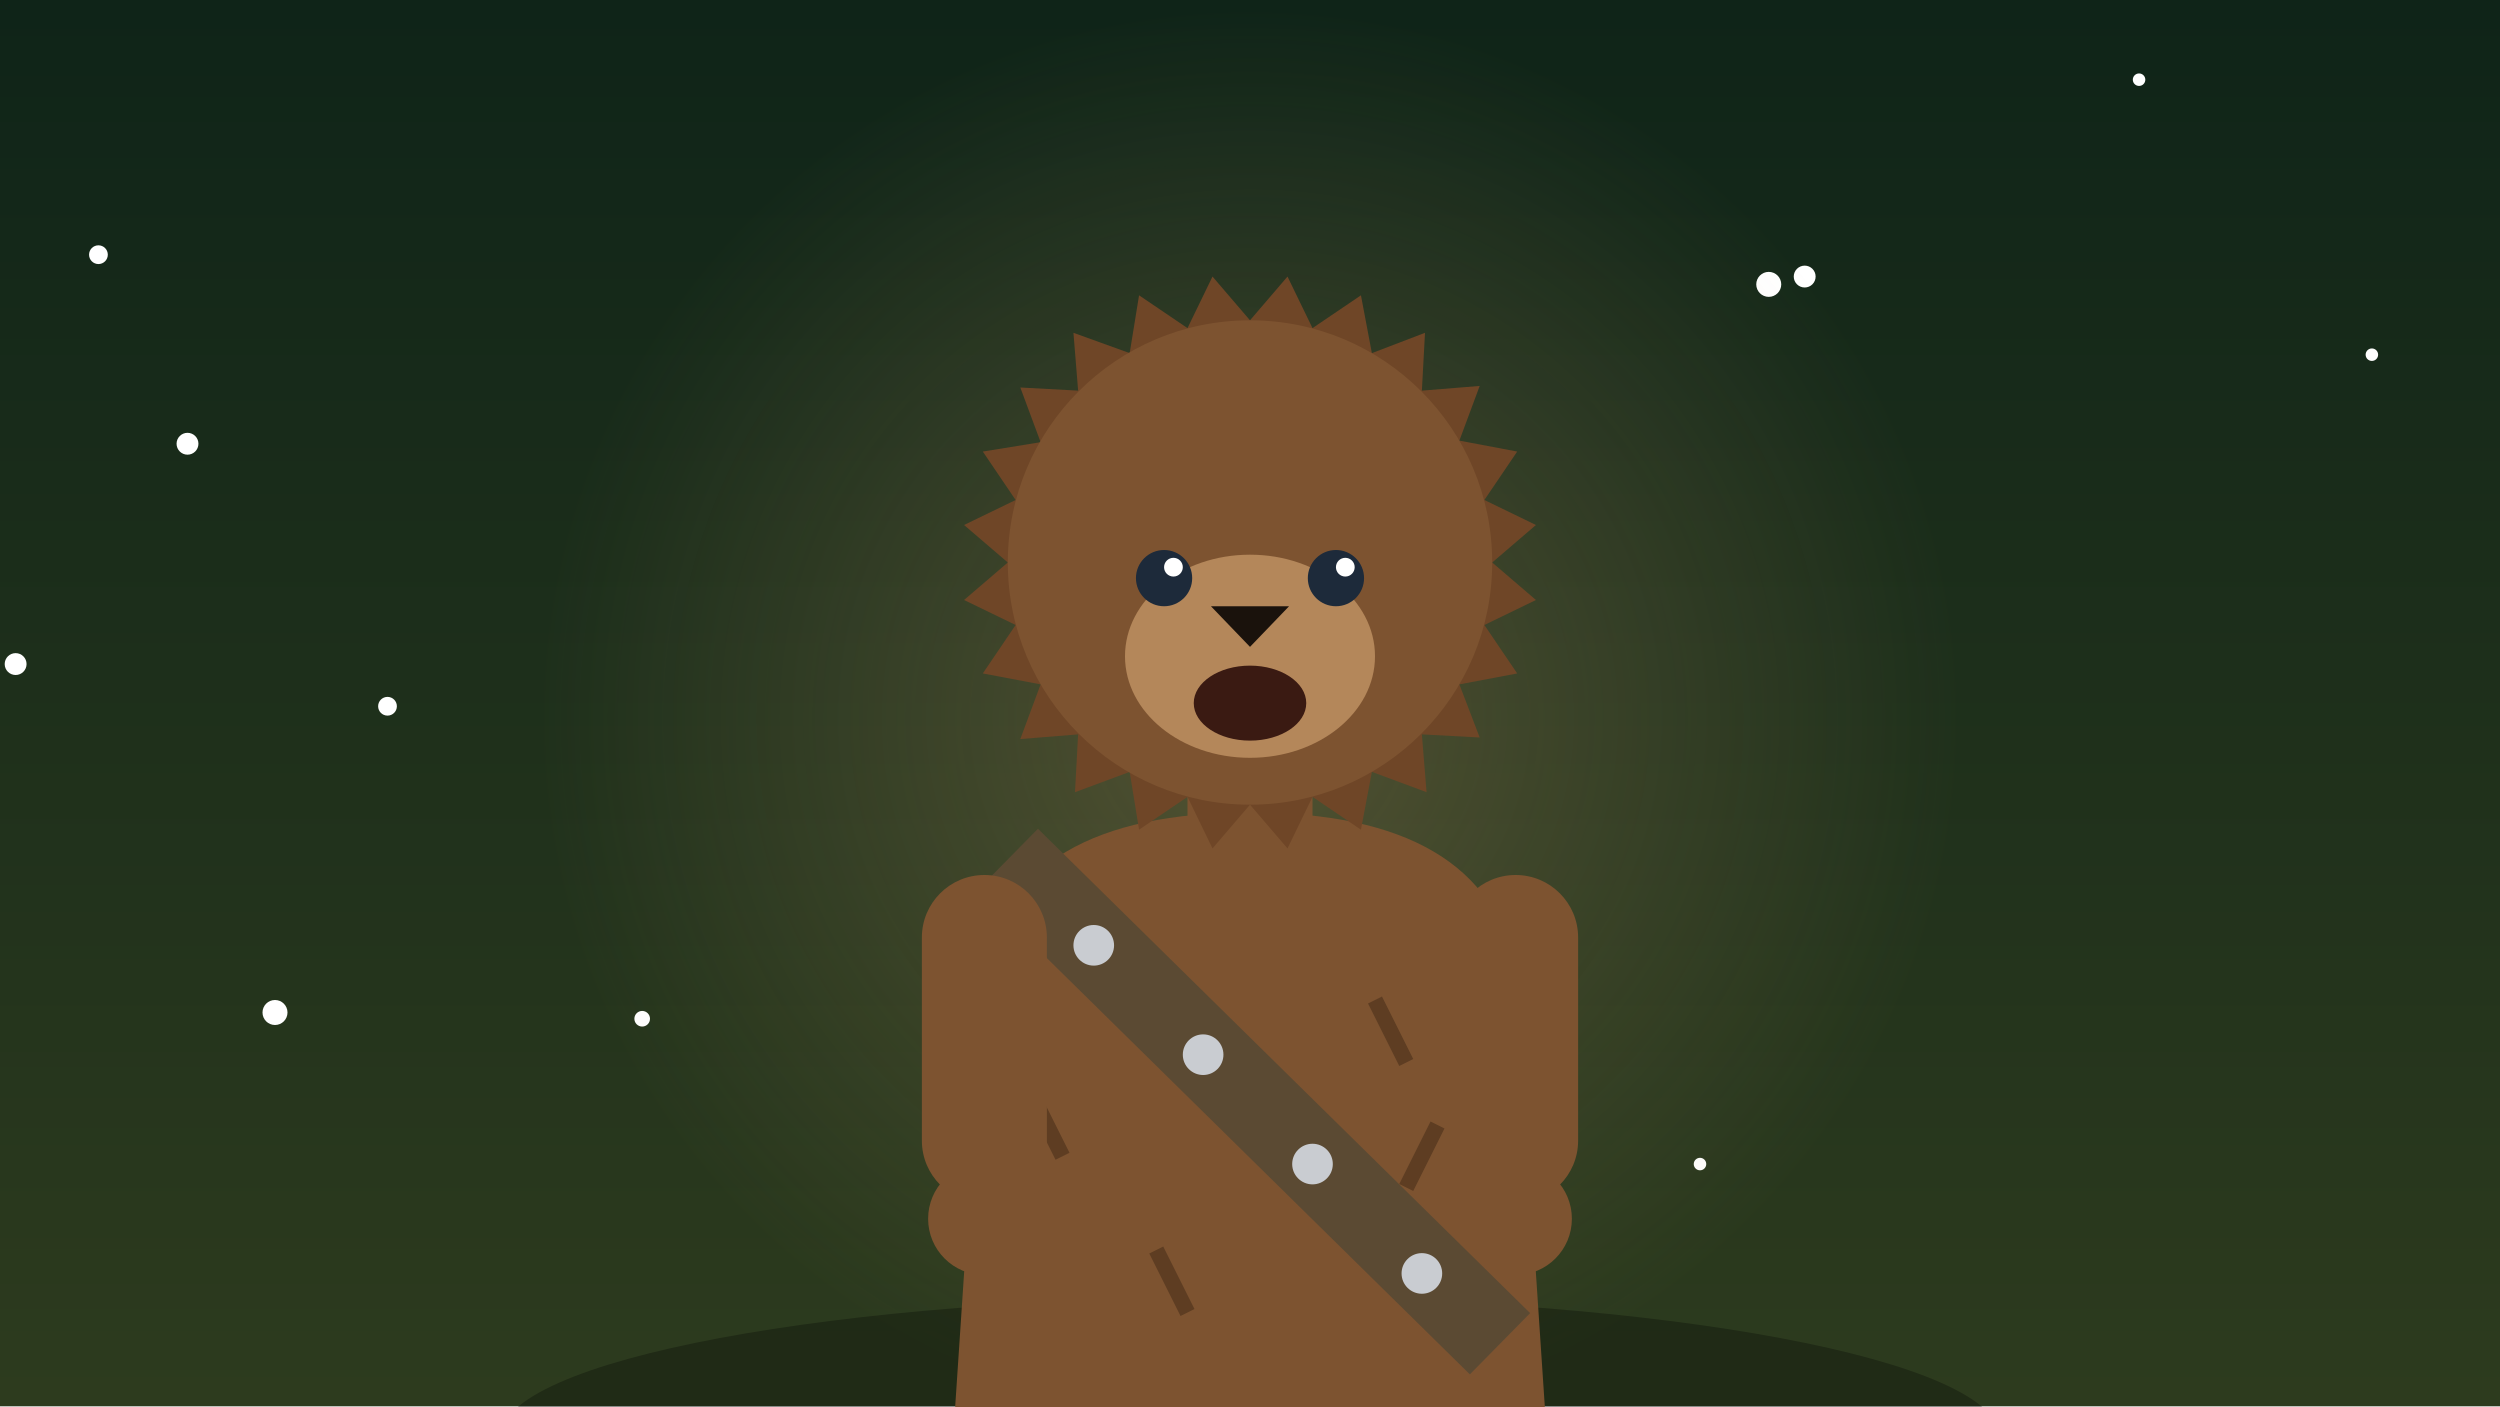
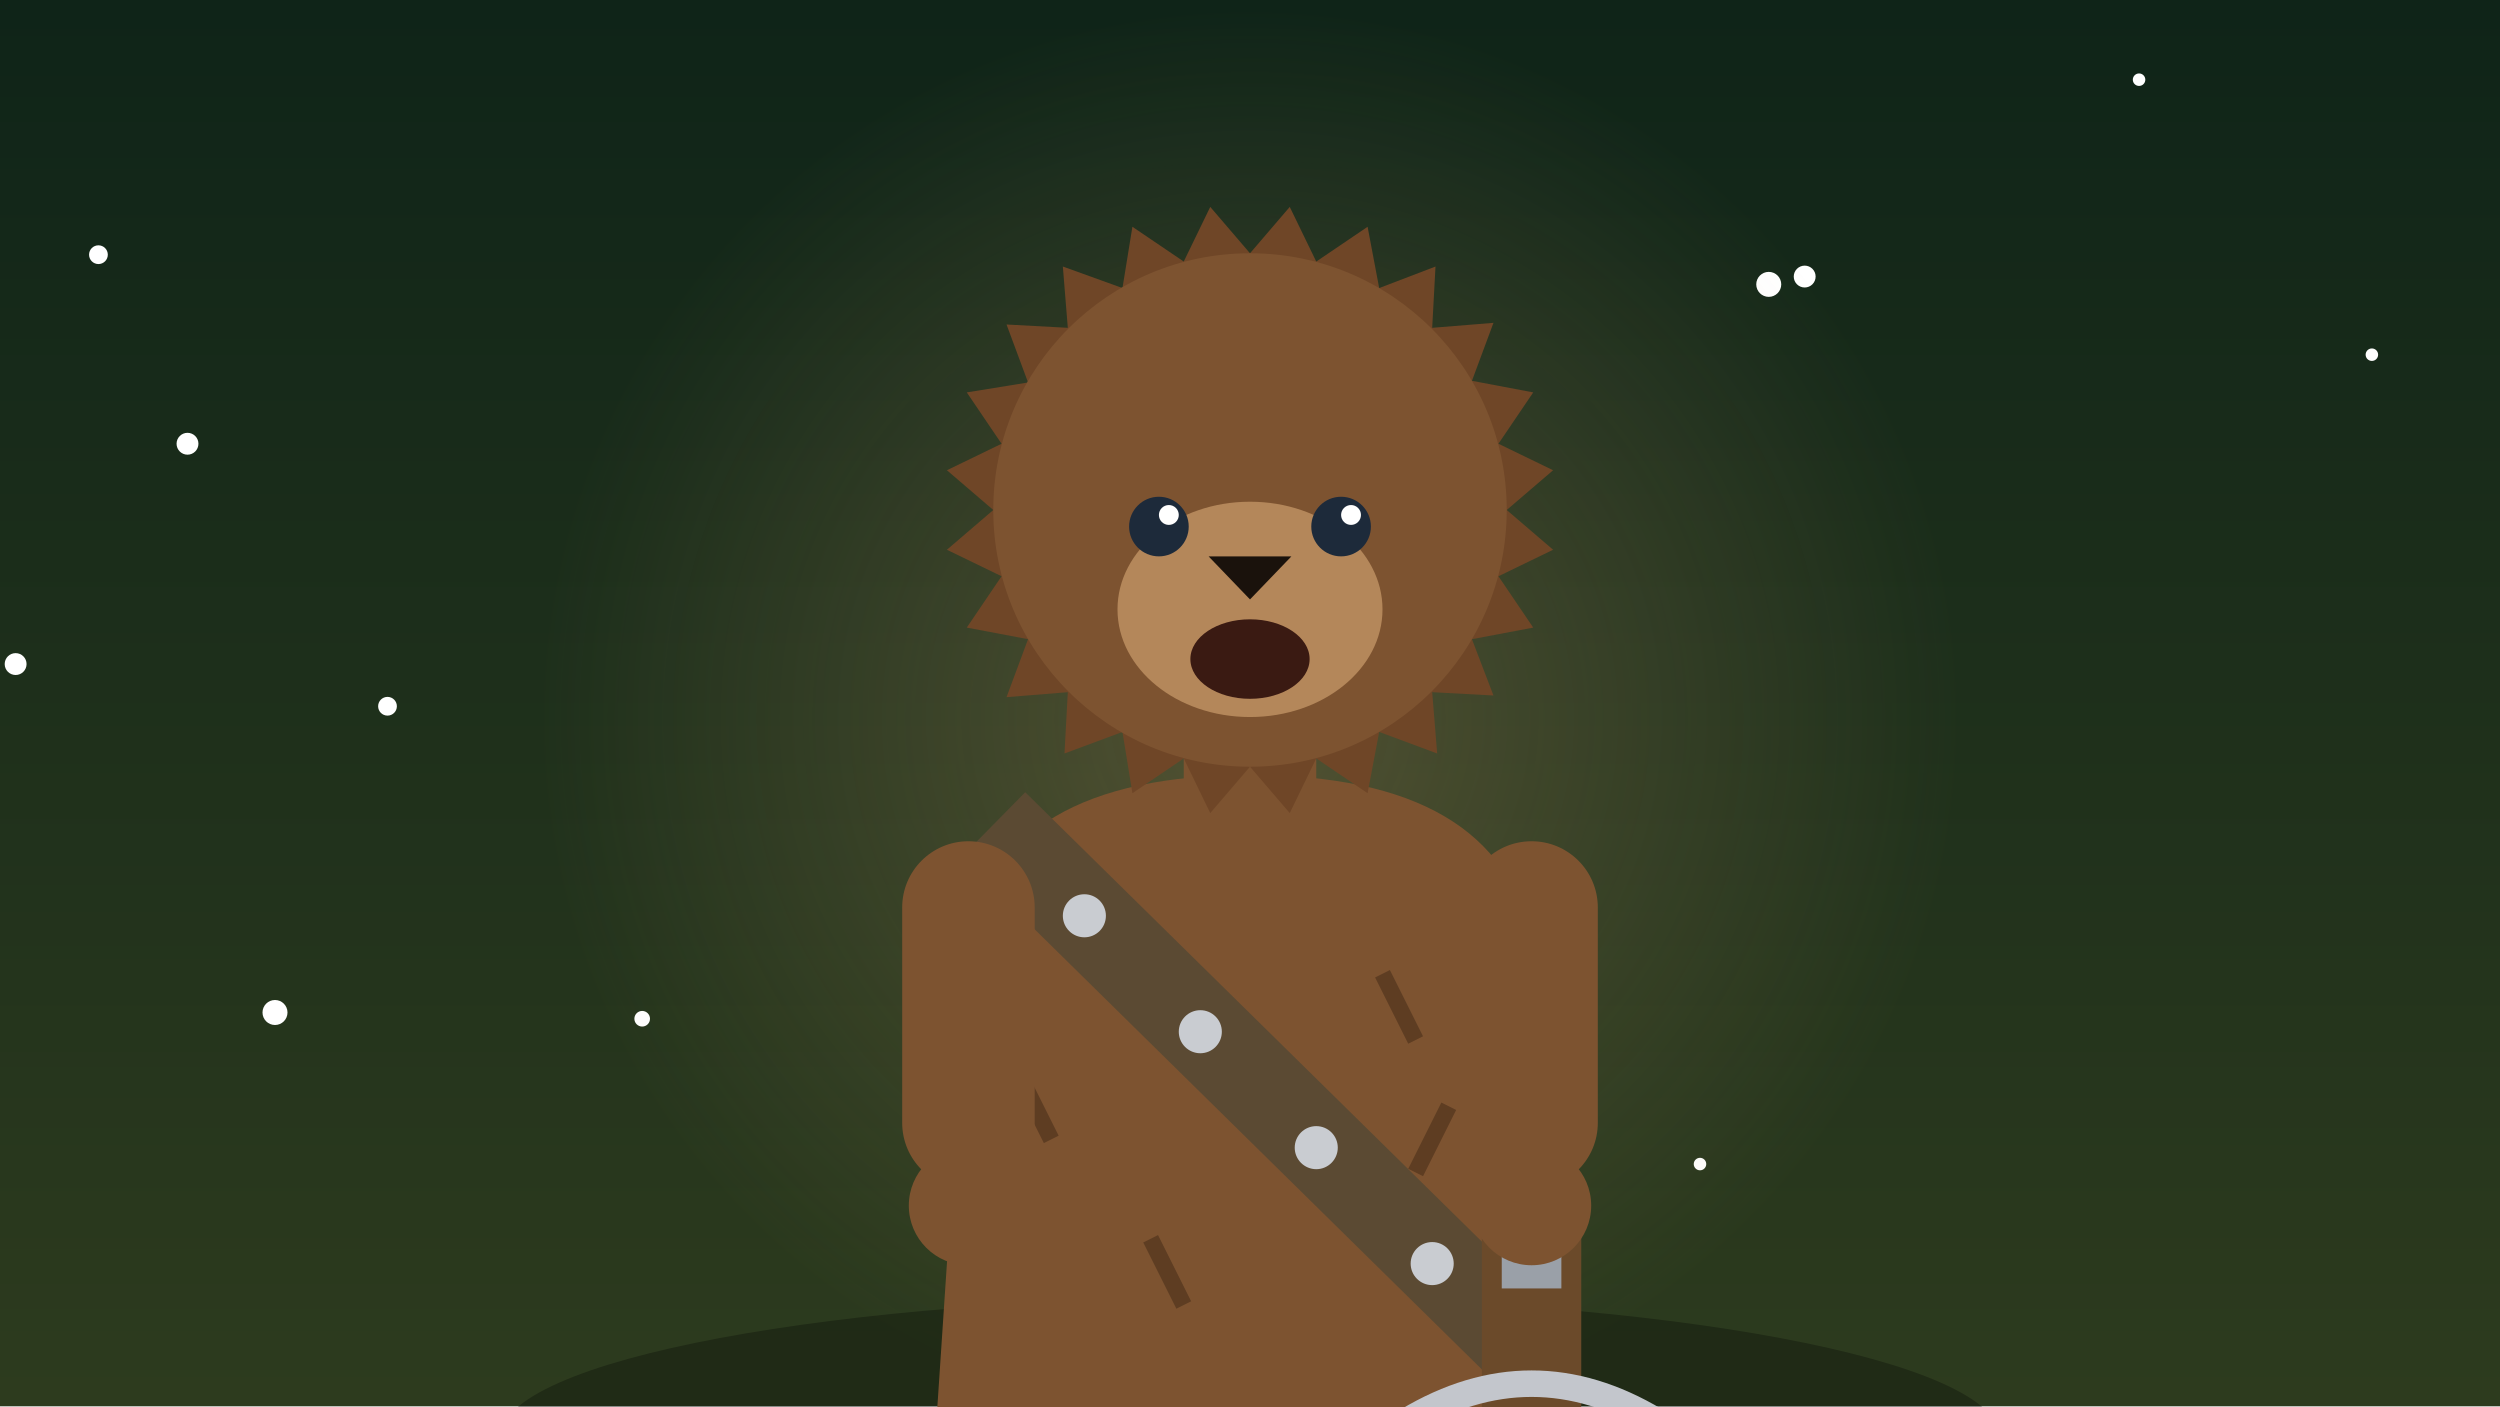
<svg xmlns="http://www.w3.org/2000/svg" viewBox="0 0 160 90" role="img" aria-label="Chewbacca">
  <style>.tw{animation:tw 3.6s ease-in-out infinite}@keyframes tw{50%{opacity:.2}}
.bob{animation:bob 3.4s ease-in-out infinite}@keyframes bob{50%{transform:translateY(-1.3px)}}
.blink{transform-box:fill-box;transform-origin:center;animation:blink 5s infinite}@keyframes blink{0%,93%,100%{transform:scaleY(1)}96%{transform:scaleY(.1)}}
.glow{animation:glow 1.3s ease-in-out infinite}@keyframes glow{50%{opacity:.72}}
.pulse{animation:pulse 4s ease-in-out infinite}@keyframes pulse{50%{opacity:.55}}
- @media (prefers-reduced-motion:reduce){*{animation:none!important}}.ra{transform-origin:97px 57px;animation:g 5s ease-in-out infinite;animation-delay:-1.1s}@keyframes g{0%,100%{transform:rotate(-8deg)}14%{transform:rotate(-150deg)}24%{transform:rotate(-122deg)}34%{transform:rotate(-150deg)}44%{transform:rotate(-122deg)}54%{transform:rotate(-150deg)}70%{transform:rotate(-8deg)}}.la{transform-origin:63px 58px;animation:la 3.6s ease-in-out infinite}@keyframes la{50%{transform:rotate(5deg)}}.glint{opacity:.15;animation:glint 4s ease-in-out infinite}@keyframes glint{50%{opacity:.75}}.cape{transform-origin:80px 54px;animation:cape 4s ease-in-out infinite}@keyframes cape{50%{transform:skewX(-3deg)}}.led{animation:led 1.4s steps(1) infinite}@keyframes led{50%{opacity:.2}}.roar{transform-box:fill-box;transform-origin:center;animation:roar 4s ease-in-out infinite}@keyframes roar{0%,60%,100%{transform:scaleY(.25)}70%,85%{transform:scaleY(1.15)}}</style>
+ @media (prefers-reduced-motion:reduce){*{animation:none!important}}.ra{transform-origin:97px 57px;animation:g 3.2s ease-in-out infinite;animation-delay:-1.1s}@keyframes g{0%,44%,100%{transform:rotate(-86deg)}50%{transform:rotate(-99deg)}62%{transform:rotate(-86deg)}}.flash{opacity:0;animation:flash 3.2s infinite}@keyframes flash{0%,46%,56%,100%{opacity:0}50%{opacity:1}}.bolt{opacity:0;animation:bolt 3.2s linear infinite}@keyframes bolt{0%,47%{opacity:0;transform:translateY(0)}50%{opacity:1}78%{opacity:0;transform:translateY(70px)}100%{opacity:0;transform:translateY(70px)}}.la{transform-origin:63px 58px;animation:la 3.6s ease-in-out infinite}@keyframes la{50%{transform:rotate(5deg)}}.glint{opacity:.15;animation:glint 4s ease-in-out infinite}@keyframes glint{50%{opacity:.75}}.cape{transform-origin:80px 54px;animation:cape 4s ease-in-out infinite}@keyframes cape{50%{transform:skewX(-3deg)}}.led{animation:led 1.4s steps(1) infinite}@keyframes led{50%{opacity:.2}}.roar{transform-box:fill-box;transform-origin:center;animation:roar 4s ease-in-out infinite}@keyframes roar{0%,60%,100%{transform:scaleY(.25)}70%,85%{transform:scaleY(1.15)}}</style>
  <defs>
    <linearGradient id="bg" x1="0" y1="0" x2="0" y2="1">
      <stop offset="0" stop-color="#0f2418" />
      <stop offset="1" stop-color="#2d3b1e" />
    </linearGradient>
    <radialGradient id="halo" cx=".5" cy=".5" r=".5">
      <stop offset="0" stop-color="#c9a26b" stop-opacity=".3" />
      <stop offset="1" stop-color="#c9a26b" stop-opacity="0" />
    </radialGradient>
  </defs>
  <rect width="160" height="90" fill="url(#bg)" />
  <circle class="tw" cx="113.2" cy="18.2" r="0.8" fill="#fff" style="animation-delay:-1.1s" />
  <circle class="tw" cx="24.8" cy="45.2" r="0.6" fill="#fff" style="animation-delay:-3.1s" />
  <circle class="tw" cx="108.8" cy="74.5" r="0.4" fill="#fff" style="animation-delay:-0.2s" />
  <circle class="tw" cx="67.4" cy="68.7" r="0.7" fill="#fff" style="animation-delay:-3.7s" />
  <circle class="tw" cx="136.9" cy="5.1" r="0.4" fill="#fff" style="animation-delay:-2.5s" />
  <circle class="tw" cx="12" cy="28.4" r="0.7" fill="#fff" style="animation-delay:-3.7s" />
  <circle class="tw" cx="1" cy="42.5" r="0.7" fill="#fff" style="animation-delay:-1.1s" />
  <circle class="tw" cx="84.9" cy="32.1" r="0.7" fill="#fff" style="animation-delay:-0.2s" />
  <circle class="tw" cx="85.9" cy="33.1" r="0.5" fill="#fff" style="animation-delay:-1.3s" />
  <circle class="tw" cx="17.6" cy="64.8" r="0.8" fill="#fff" style="animation-delay:-2.9s" />
  <circle class="tw" cx="41.1" cy="65.2" r="0.5" fill="#fff" style="animation-delay:-2.2s" />
  <circle class="tw" cx="6.3" cy="16.3" r="0.6" fill="#fff" style="animation-delay:-1.6s" />
  <circle class="tw" cx="115.5" cy="17.7" r="0.7" fill="#fff" style="animation-delay:-2.2s" />
  <circle class="tw" cx="151.8" cy="22.7" r="0.4" fill="#fff" style="animation-delay:-2.6s" />
  <circle class="tw" cx="92.4" cy="40.7" r="0.4" fill="#fff" style="animation-delay:-1.9s" />
  <circle class="tw" cx="78.1" cy="19.5" r="0.7" fill="#fff" style="animation-delay:-0.8s" />
  <circle class="pulse" cx="80" cy="46" r="46" fill="url(#halo)" />
  <ellipse cx="80" cy="92" rx="48" ry="9" fill="#000" opacity=".28" />
-   <g class="bob">
-     <path d="M61 92 L63 62 Q65 52 80 52 Q95 52 97 62 L99 92Z" fill="#7d5330" />
-     <path d="M64.5 55 L96 86" stroke="#5b4a33" stroke-width="5.5" />
-     <circle cx="70" cy="60.5" r="1.3" fill="#c9ccd1" />
-     <circle cx="77" cy="67.5" r="1.3" fill="#c9ccd1" />
-     <circle cx="84" cy="74.5" r="1.3" fill="#c9ccd1" />
-     <circle cx="91" cy="81.5" r="1.3" fill="#c9ccd1" />
-     <path d="M66 70 l2 4 M74 80 l2 4 M88 64 l2 4 M92 72 l-2 4" stroke="#5e3d22" stroke-width="1" />
-     <g class="la">
-       <rect x="59" y="56" width="8" height="21" rx="4" fill="#7d5330" />
-       <circle cx="63" cy="78" r="3.6" fill="#7d5330" />
-     </g>
-     <rect x="76" y="46" width="8" height="8" fill="#7d5330" />
-     <path d="M95.5 36 L98.3 38.4 L95 40 L97.1 43.1 L93.4 43.8 L94.7 47.2 L91 47 L91.3 50.7 L87.8 49.4 L87.1 53.1 L84 51 L82.4 54.3 L80 51.5 L77.6 54.3 L76 51 L72.9 53.1 L72.3 49.4 L68.8 50.7 L69 47 L65.3 47.3 L66.6 43.8 L62.9 43.1 L65 40 L61.7 38.4 L64.5 36 L61.7 33.6 L65 32 L62.9 28.9 L66.6 28.3 L65.3 24.8 L69 25 L68.7 21.3 L72.3 22.6 L72.9 18.9 L76 21 L77.6 17.7 L80 20.5 L82.4 17.7 L84 21 L87.1 18.9 L87.8 22.6 L91.2 21.3 L91 25 L94.7 24.7 L93.4 28.2 L97.1 28.9 L95 32 L98.3 33.6 Z" fill="#6f4627" />
-     <circle cx="80" cy="36" r="15.5" fill="#7d5330" />
-     <ellipse cx="80" cy="42" rx="8" ry="6.5" fill="#b4875a" />
-     <g class="blink">
-       <circle cx="74.5" cy="37" r="1.8" fill="#1d2a3a" />
-       <circle cx="85.5" cy="37" r="1.8" fill="#1d2a3a" />
-       <circle cx="75.1" cy="36.3" r="0.6" fill="#fff" />
-       <circle cx="86.1" cy="36.3" r="0.6" fill="#fff" />
-     </g>
-     <path d="M77.5 38.8 L82.5 38.8 L80 41.4Z" fill="#1a120c" />
-     <ellipse class="roar" cx="80" cy="45" rx="3.6" ry="2.4" fill="#3a1a12" />
-     <g class="ra">
-       <rect x="93" y="56" width="8" height="21" rx="4" fill="#7d5330" />
-       <circle cx="97" cy="78" r="3.6" fill="#7d5330" />
+   <g transform="translate(80 92) scale(1.06) translate(-80 -92)">
+     <g class="bob">
+       <path d="M61 92 L63 62 Q65 52 80 52 Q95 52 97 62 L99 92Z" fill="#7d5330" />
+       <path d="M64.5 55 L96 86" stroke="#5b4a33" stroke-width="5.5" />
+       <circle cx="70" cy="60.5" r="1.3" fill="#c9ccd1" />
+       <circle cx="77" cy="67.5" r="1.3" fill="#c9ccd1" />
+       <circle cx="84" cy="74.5" r="1.3" fill="#c9ccd1" />
+       <circle cx="91" cy="81.5" r="1.3" fill="#c9ccd1" />
+       <path d="M66 70 l2 4 M74 80 l2 4 M88 64 l2 4 M92 72 l-2 4" stroke="#5e3d22" stroke-width="1" />
+       <g class="la">
+         <rect x="59" y="56" width="8" height="21" rx="4" fill="#7d5330" />
+         <circle cx="63" cy="78" r="3.6" fill="#7d5330" />
+       </g>
+       <rect x="76" y="46" width="8" height="8" fill="#7d5330" />
+       <path d="M95.5 36 L98.3 38.4 L95 40 L97.1 43.1 L93.4 43.8 L94.7 47.2 L91 47 L91.3 50.7 L87.8 49.4 L87.1 53.1 L84 51 L82.4 54.3 L80 51.5 L77.6 54.3 L76 51 L72.9 53.1 L72.3 49.4 L68.8 50.7 L69 47 L65.3 47.3 L66.6 43.8 L62.9 43.1 L65 40 L61.7 38.4 L64.5 36 L61.7 33.6 L65 32 L62.9 28.9 L66.6 28.3 L65.3 24.8 L69 25 L68.7 21.3 L72.3 22.6 L72.9 18.9 L76 21 L77.6 17.7 L80 20.5 L82.4 17.7 L84 21 L87.1 18.9 L87.8 22.6 L91.2 21.3 L91 25 L94.7 24.7 L93.4 28.2 L97.1 28.9 L95 32 L98.3 33.6 Z" fill="#6f4627" />
+       <circle cx="80" cy="36" r="15.5" fill="#7d5330" />
+       <ellipse cx="80" cy="42" rx="8" ry="6.5" fill="#b4875a" />
+       <g class="blink">
+         <circle cx="74.5" cy="37" r="1.8" fill="#1d2a3a" />
+         <circle cx="85.5" cy="37" r="1.8" fill="#1d2a3a" />
+         <circle cx="75.1" cy="36.3" r="0.6" fill="#fff" />
+         <circle cx="86.1" cy="36.3" r="0.6" fill="#fff" />
+       </g>
+       <path d="M77.5 38.8 L82.5 38.8 L80 41.4Z" fill="#1a120c" />
+       <ellipse class="roar" cx="80" cy="45" rx="3.6" ry="2.4" fill="#3a1a12" />
+       <g class="ra">
+         <rect x="93" y="56" width="8" height="21" rx="4" fill="#7d5330" />
+         <rect x="94" y="77" width="6" height="15" rx="1" fill="#6b4a2a" />
+         <rect x="95.2" y="79" width="3.6" height="4" fill="#9aa0a8" />
+         <path d="M89.5 91 Q97 86.5 104.5 91" stroke="#c3c6cc" stroke-width="1.6" fill="none" />
+         <g class="flash">
+           <circle cx="97" cy="95" r="3.4" fill="#ffd34d" />
+           <circle cx="97" cy="95" r="1.6" fill="#fff" />
+         </g>
+         <line class="bolt" x1="97" y1="97" x2="97" y2="106" stroke="#ff4545" stroke-width="2" stroke-linecap="round" />
+         <circle cx="97" cy="78" r="3.6" fill="#7d5330" />
+       </g>
    </g>
  </g>
</svg>
